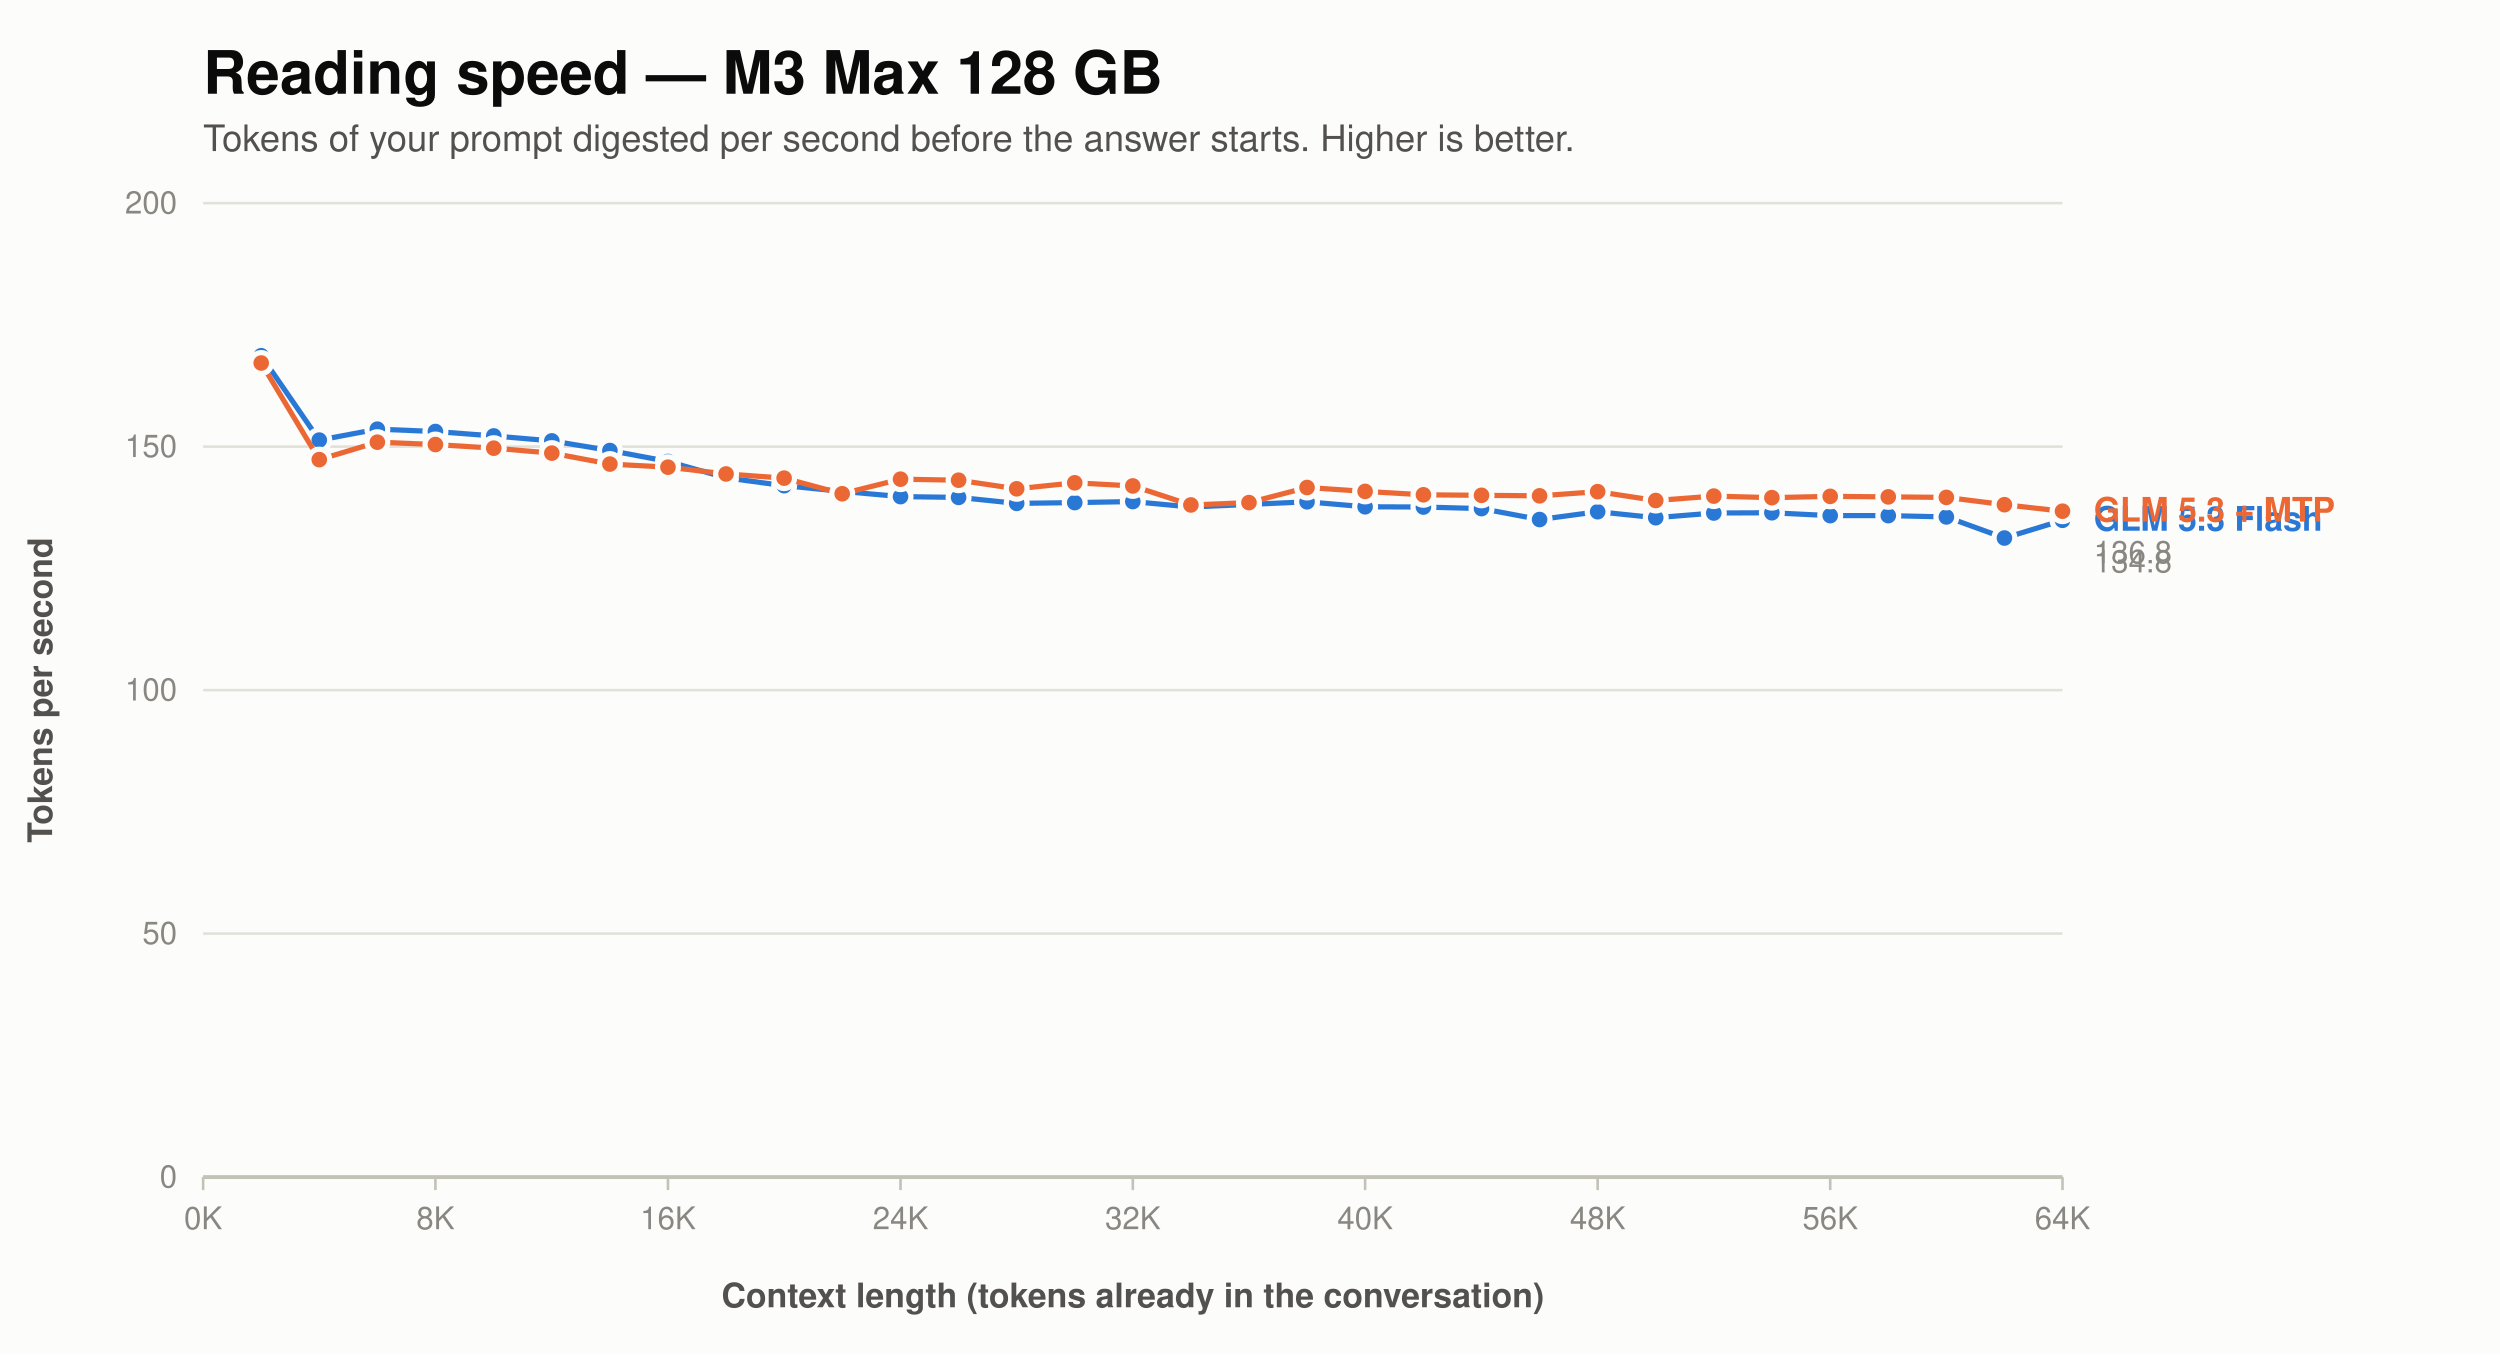
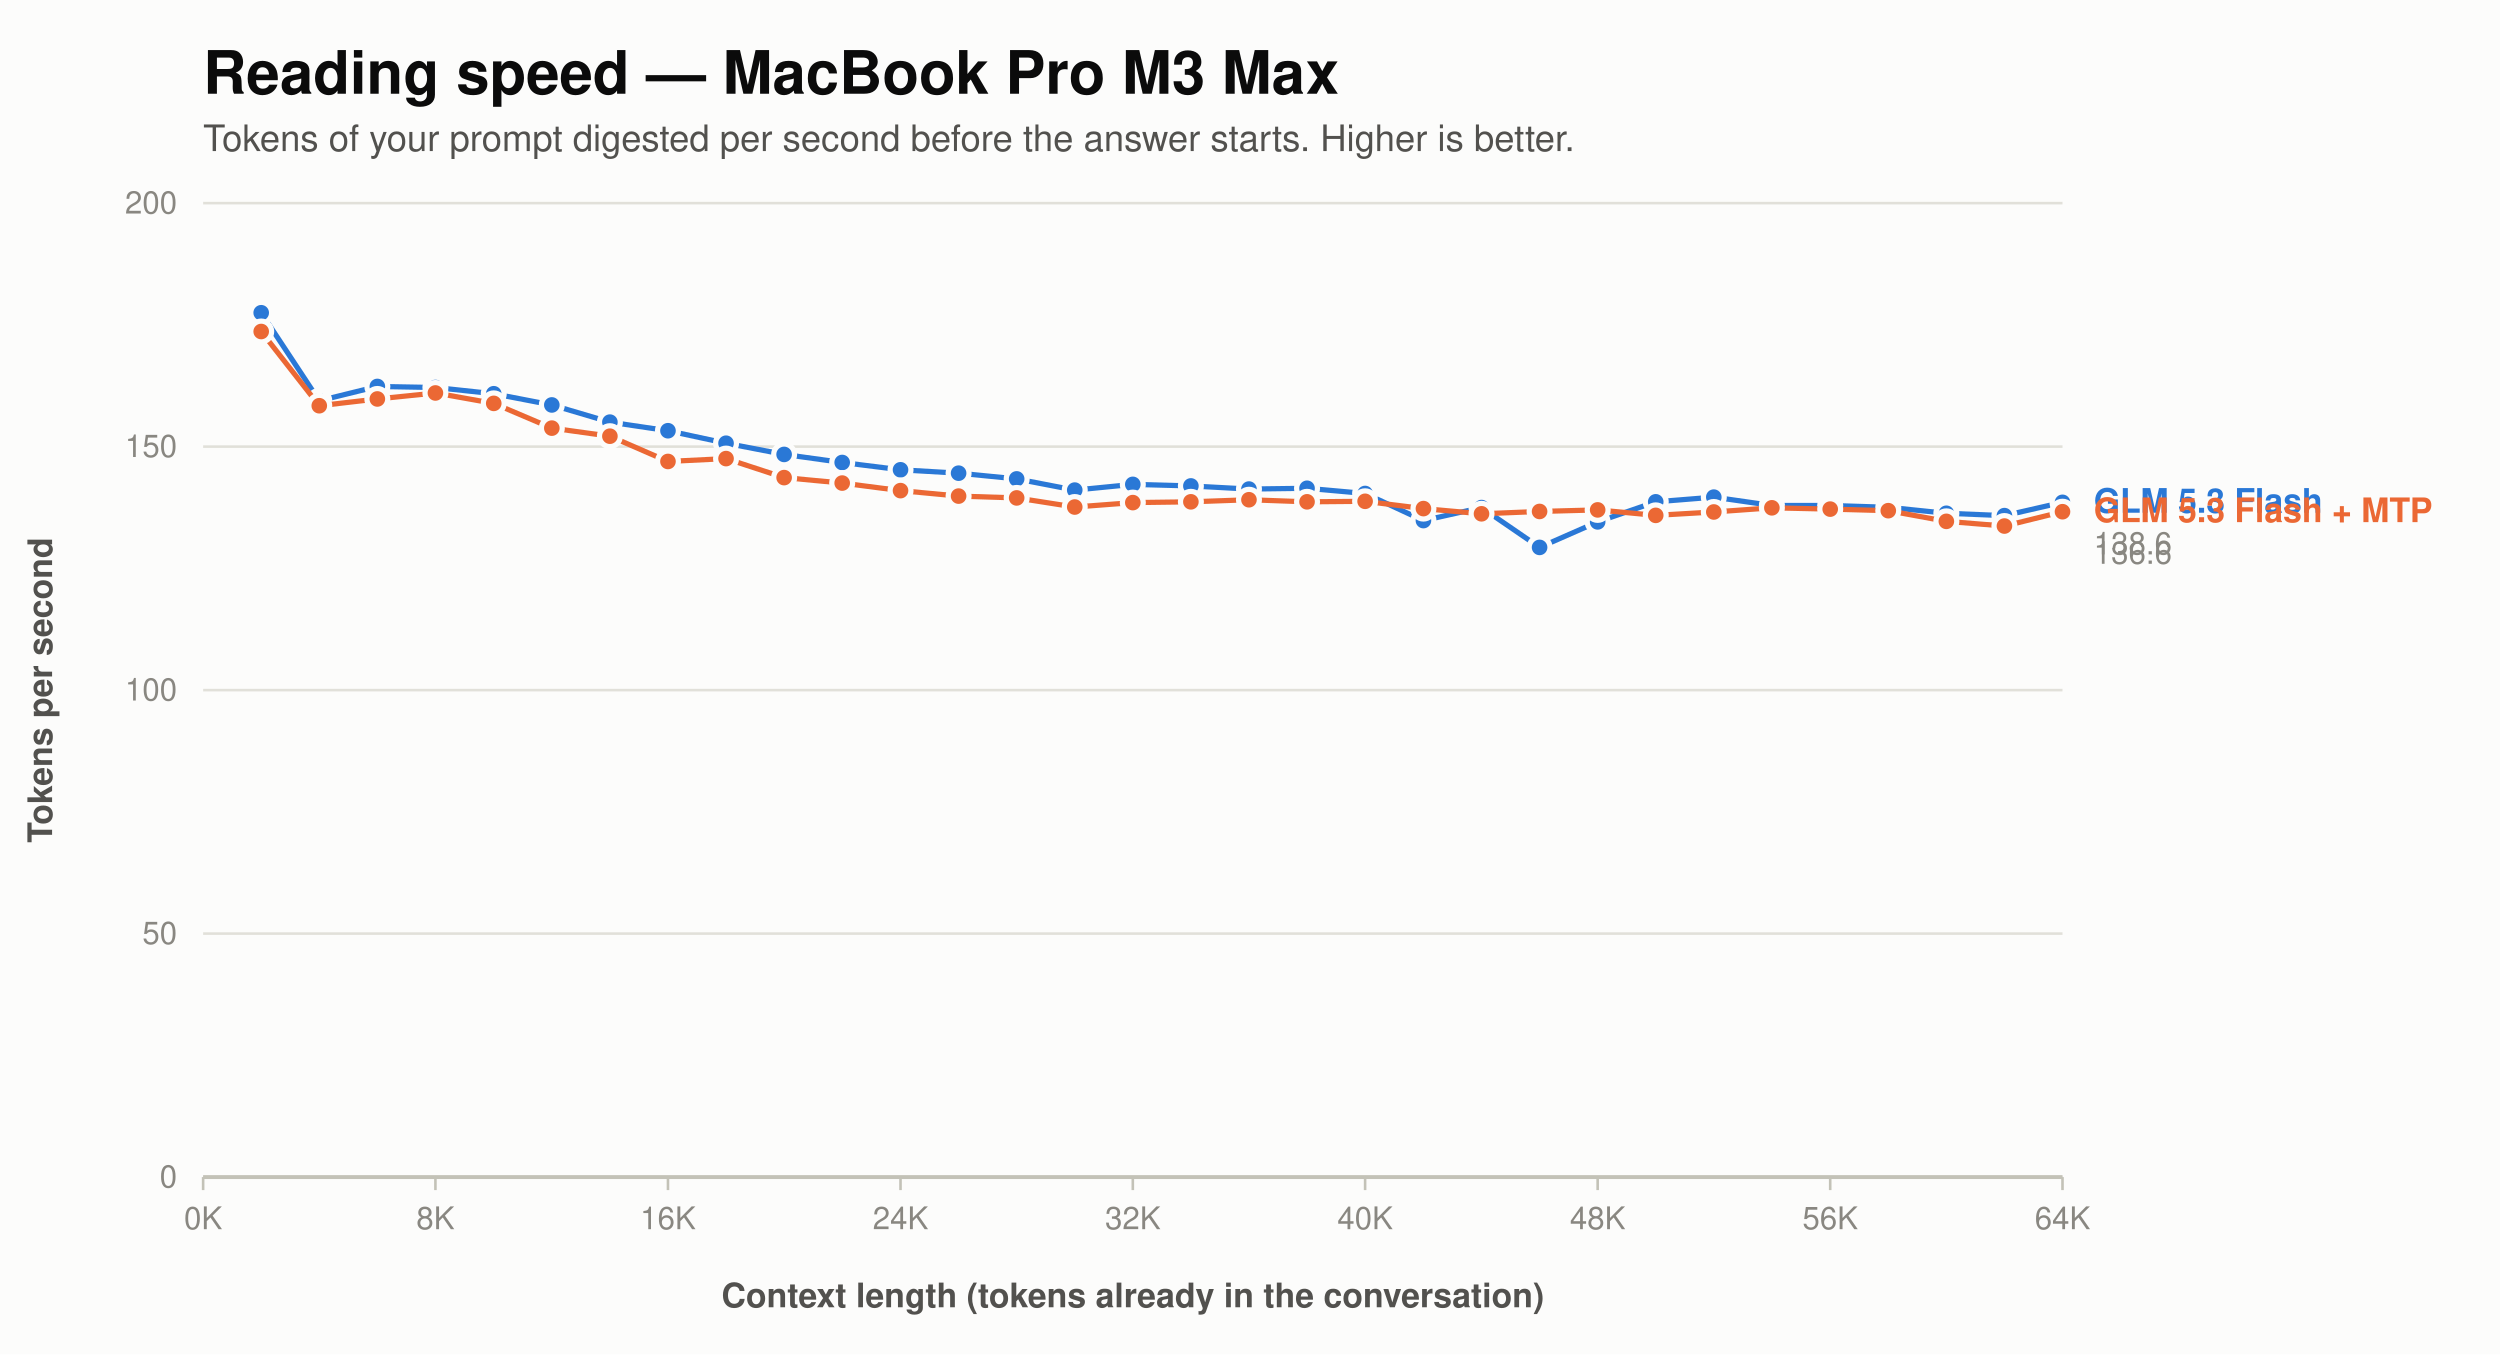
- <svg xmlns="http://www.w3.org/2000/svg" width="960" height="520" viewBox="0 0 960 520" role="img" aria-label="Reading speed — M3 Max 128 GB">
+ <svg xmlns="http://www.w3.org/2000/svg" width="960" height="520" viewBox="0 0 960 520" role="img" aria-label="Reading speed — MacBook Pro M3 Max">
  <style>
text{font-family:-apple-system,BlinkMacSystemFont,'Segoe UI',Helvetica,Arial,sans-serif}
.title{font-size:23px;font-weight:700;fill:#0b0b0b}
.sub{font-size:14px;fill:#52514e}
.axlab{font-size:13px;font-weight:600;fill:#52514e}
.tick{font-size:12px;fill:#898781}
.slab{font-size:13px;font-weight:700}
</style>
  <rect width="960" height="520" fill="#fcfcfb" />
-   <text class="title" x="78" y="36">Reading speed — M3 Max 128 GB</text>
+   <text class="title" x="78" y="36">Reading speed — MacBook Pro M3 Max</text>
  <text class="sub" x="78" y="58">Tokens of your prompt digested per second before the answer starts. Higher is better.</text>
  <line x1="78" y1="452.0" x2="792" y2="452.0" stroke="#e1e0d9" stroke-width="1" />
  <text class="tick" x="68" y="456.0" text-anchor="end">0</text>
  <line x1="78" y1="358.5" x2="792" y2="358.5" stroke="#e1e0d9" stroke-width="1" />
  <text class="tick" x="68" y="362.5" text-anchor="end">50</text>
  <line x1="78" y1="265.0" x2="792" y2="265.0" stroke="#e1e0d9" stroke-width="1" />
  <text class="tick" x="68" y="269.0" text-anchor="end">100</text>
  <line x1="78" y1="171.5" x2="792" y2="171.5" stroke="#e1e0d9" stroke-width="1" />
  <text class="tick" x="68" y="175.5" text-anchor="end">150</text>
  <line x1="78" y1="78.0" x2="792" y2="78.0" stroke="#e1e0d9" stroke-width="1" />
  <text class="tick" x="68" y="82.0" text-anchor="end">200</text>
  <line x1="78.0" y1="452" x2="78.0" y2="457" stroke="#c3c2b7" stroke-width="1" />
  <text class="tick" x="78.0" y="472" text-anchor="middle">0K</text>
  <line x1="167.2" y1="452" x2="167.2" y2="457" stroke="#c3c2b7" stroke-width="1" />
  <text class="tick" x="167.2" y="472" text-anchor="middle">8K</text>
  <line x1="256.5" y1="452" x2="256.5" y2="457" stroke="#c3c2b7" stroke-width="1" />
  <text class="tick" x="256.5" y="472" text-anchor="middle">16K</text>
  <line x1="345.8" y1="452" x2="345.8" y2="457" stroke="#c3c2b7" stroke-width="1" />
  <text class="tick" x="345.8" y="472" text-anchor="middle">24K</text>
  <line x1="435.0" y1="452" x2="435.0" y2="457" stroke="#c3c2b7" stroke-width="1" />
  <text class="tick" x="435.0" y="472" text-anchor="middle">32K</text>
  <line x1="524.2" y1="452" x2="524.2" y2="457" stroke="#c3c2b7" stroke-width="1" />
  <text class="tick" x="524.2" y="472" text-anchor="middle">40K</text>
  <line x1="613.5" y1="452" x2="613.5" y2="457" stroke="#c3c2b7" stroke-width="1" />
  <text class="tick" x="613.5" y="472" text-anchor="middle">48K</text>
  <line x1="702.8" y1="452" x2="702.8" y2="457" stroke="#c3c2b7" stroke-width="1" />
  <text class="tick" x="702.8" y="472" text-anchor="middle">56K</text>
  <line x1="792.0" y1="452" x2="792.0" y2="457" stroke="#c3c2b7" stroke-width="1" />
  <text class="tick" x="792.0" y="472" text-anchor="middle">64K</text>
  <line x1="78" y1="452" x2="792" y2="452" stroke="#c3c2b7" stroke-width="1.5" />
  <text class="axlab" x="435" y="502" text-anchor="middle">Context length (tokens already in the conversation)</text>
  <text class="axlab" transform="translate(20,265) rotate(-90)" text-anchor="middle">Tokens per second</text>
-   <path d="M100.3,136.6 L122.6,169.0 L144.9,164.8 L167.2,165.7 L189.6,167.4 L211.9,169.3 L234.2,173.0 L256.5,177.2 L278.8,183.5 L301.1,186.5 L323.4,188.7 L345.8,190.7 L368.1,191.0 L390.4,193.3 L412.7,193.0 L435.0,192.6 L457.3,194.7 L479.6,193.7 L501.9,192.7 L524.2,194.6 L546.6,194.7 L568.9,195.3 L591.2,199.5 L613.5,196.5 L635.8,198.8 L658.1,197.0 L680.4,196.9 L702.8,198.0 L725.1,198.0 L747.4,198.5 L769.7,206.6 L792.0,199.8" fill="none" stroke="#2a78d6" stroke-width="2" stroke-linejoin="round" stroke-linecap="round" />
-   <circle cx="100.3" cy="136.6" r="4" fill="#2a78d6" stroke="#fcfcfb" stroke-width="2" />
-   <circle cx="122.6" cy="169.0" r="4" fill="#2a78d6" stroke="#fcfcfb" stroke-width="2" />
-   <circle cx="144.9" cy="164.8" r="4" fill="#2a78d6" stroke="#fcfcfb" stroke-width="2" />
-   <circle cx="167.2" cy="165.7" r="4" fill="#2a78d6" stroke="#fcfcfb" stroke-width="2" />
-   <circle cx="189.6" cy="167.4" r="4" fill="#2a78d6" stroke="#fcfcfb" stroke-width="2" />
-   <circle cx="211.9" cy="169.3" r="4" fill="#2a78d6" stroke="#fcfcfb" stroke-width="2" />
-   <circle cx="234.2" cy="173.0" r="4" fill="#2a78d6" stroke="#fcfcfb" stroke-width="2" />
-   <circle cx="256.5" cy="177.2" r="4" fill="#2a78d6" stroke="#fcfcfb" stroke-width="2" />
-   <circle cx="278.8" cy="183.5" r="4" fill="#2a78d6" stroke="#fcfcfb" stroke-width="2" />
-   <circle cx="301.1" cy="186.5" r="4" fill="#2a78d6" stroke="#fcfcfb" stroke-width="2" />
-   <circle cx="323.4" cy="188.7" r="4" fill="#2a78d6" stroke="#fcfcfb" stroke-width="2" />
-   <circle cx="345.8" cy="190.7" r="4" fill="#2a78d6" stroke="#fcfcfb" stroke-width="2" />
-   <circle cx="368.1" cy="191.0" r="4" fill="#2a78d6" stroke="#fcfcfb" stroke-width="2" />
-   <circle cx="390.4" cy="193.3" r="4" fill="#2a78d6" stroke="#fcfcfb" stroke-width="2" />
-   <circle cx="412.7" cy="193.0" r="4" fill="#2a78d6" stroke="#fcfcfb" stroke-width="2" />
-   <circle cx="435.0" cy="192.6" r="4" fill="#2a78d6" stroke="#fcfcfb" stroke-width="2" />
-   <circle cx="457.3" cy="194.7" r="4" fill="#2a78d6" stroke="#fcfcfb" stroke-width="2" />
-   <circle cx="479.6" cy="193.7" r="4" fill="#2a78d6" stroke="#fcfcfb" stroke-width="2" />
-   <circle cx="501.9" cy="192.7" r="4" fill="#2a78d6" stroke="#fcfcfb" stroke-width="2" />
-   <circle cx="524.2" cy="194.6" r="4" fill="#2a78d6" stroke="#fcfcfb" stroke-width="2" />
-   <circle cx="546.6" cy="194.7" r="4" fill="#2a78d6" stroke="#fcfcfb" stroke-width="2" />
-   <circle cx="568.9" cy="195.3" r="4" fill="#2a78d6" stroke="#fcfcfb" stroke-width="2" />
-   <circle cx="591.2" cy="199.5" r="4" fill="#2a78d6" stroke="#fcfcfb" stroke-width="2" />
-   <circle cx="613.5" cy="196.5" r="4" fill="#2a78d6" stroke="#fcfcfb" stroke-width="2" />
-   <circle cx="635.8" cy="198.8" r="4" fill="#2a78d6" stroke="#fcfcfb" stroke-width="2" />
-   <circle cx="658.1" cy="197.0" r="4" fill="#2a78d6" stroke="#fcfcfb" stroke-width="2" />
-   <circle cx="680.4" cy="196.9" r="4" fill="#2a78d6" stroke="#fcfcfb" stroke-width="2" />
-   <circle cx="702.8" cy="198.0" r="4" fill="#2a78d6" stroke="#fcfcfb" stroke-width="2" />
-   <circle cx="725.1" cy="198.0" r="4" fill="#2a78d6" stroke="#fcfcfb" stroke-width="2" />
-   <circle cx="747.4" cy="198.5" r="4" fill="#2a78d6" stroke="#fcfcfb" stroke-width="2" />
-   <circle cx="769.7" cy="206.6" r="4" fill="#2a78d6" stroke="#fcfcfb" stroke-width="2" />
-   <circle cx="792.0" cy="199.8" r="4" fill="#2a78d6" stroke="#fcfcfb" stroke-width="2" />
-   <text class="slab" x="804.0" y="203.8" fill="#2a78d6">GLM 5.3 Flash</text>
-   <text class="tick" x="804.0" y="219.8">134.8</text>
-   <path d="M100.3,139.4 L122.6,176.5 L144.9,169.8 L167.2,170.7 L189.6,172.1 L211.9,174.0 L234.2,178.2 L256.5,179.4 L278.8,182.0 L301.1,183.6 L323.4,189.6 L345.8,184.0 L368.1,184.4 L390.4,187.7 L412.7,185.4 L435.0,186.6 L457.3,193.9 L479.6,193.0 L501.9,187.2 L524.2,188.7 L546.6,190.0 L568.9,190.2 L591.2,190.4 L613.5,188.8 L635.8,192.2 L658.1,190.5 L680.4,191.1 L702.8,190.6 L725.1,190.8 L747.4,191.0 L769.7,193.8 L792.0,196.3" fill="none" stroke="#eb6834" stroke-width="2" stroke-linejoin="round" stroke-linecap="round" />
-   <circle cx="100.3" cy="139.4" r="4" fill="#eb6834" stroke="#fcfcfb" stroke-width="2" />
-   <circle cx="122.6" cy="176.5" r="4" fill="#eb6834" stroke="#fcfcfb" stroke-width="2" />
-   <circle cx="144.9" cy="169.8" r="4" fill="#eb6834" stroke="#fcfcfb" stroke-width="2" />
-   <circle cx="167.2" cy="170.7" r="4" fill="#eb6834" stroke="#fcfcfb" stroke-width="2" />
-   <circle cx="189.6" cy="172.1" r="4" fill="#eb6834" stroke="#fcfcfb" stroke-width="2" />
-   <circle cx="211.9" cy="174.0" r="4" fill="#eb6834" stroke="#fcfcfb" stroke-width="2" />
-   <circle cx="234.2" cy="178.2" r="4" fill="#eb6834" stroke="#fcfcfb" stroke-width="2" />
-   <circle cx="256.5" cy="179.4" r="4" fill="#eb6834" stroke="#fcfcfb" stroke-width="2" />
-   <circle cx="278.8" cy="182.0" r="4" fill="#eb6834" stroke="#fcfcfb" stroke-width="2" />
-   <circle cx="301.1" cy="183.6" r="4" fill="#eb6834" stroke="#fcfcfb" stroke-width="2" />
-   <circle cx="323.4" cy="189.6" r="4" fill="#eb6834" stroke="#fcfcfb" stroke-width="2" />
-   <circle cx="345.8" cy="184.0" r="4" fill="#eb6834" stroke="#fcfcfb" stroke-width="2" />
-   <circle cx="368.1" cy="184.4" r="4" fill="#eb6834" stroke="#fcfcfb" stroke-width="2" />
-   <circle cx="390.4" cy="187.7" r="4" fill="#eb6834" stroke="#fcfcfb" stroke-width="2" />
-   <circle cx="412.7" cy="185.4" r="4" fill="#eb6834" stroke="#fcfcfb" stroke-width="2" />
-   <circle cx="435.0" cy="186.6" r="4" fill="#eb6834" stroke="#fcfcfb" stroke-width="2" />
-   <circle cx="457.3" cy="193.9" r="4" fill="#eb6834" stroke="#fcfcfb" stroke-width="2" />
-   <circle cx="479.6" cy="193.0" r="4" fill="#eb6834" stroke="#fcfcfb" stroke-width="2" />
-   <circle cx="501.9" cy="187.2" r="4" fill="#eb6834" stroke="#fcfcfb" stroke-width="2" />
-   <circle cx="524.2" cy="188.7" r="4" fill="#eb6834" stroke="#fcfcfb" stroke-width="2" />
-   <circle cx="546.6" cy="190.0" r="4" fill="#eb6834" stroke="#fcfcfb" stroke-width="2" />
-   <circle cx="568.9" cy="190.2" r="4" fill="#eb6834" stroke="#fcfcfb" stroke-width="2" />
-   <circle cx="591.2" cy="190.4" r="4" fill="#eb6834" stroke="#fcfcfb" stroke-width="2" />
-   <circle cx="613.5" cy="188.8" r="4" fill="#eb6834" stroke="#fcfcfb" stroke-width="2" />
-   <circle cx="635.8" cy="192.2" r="4" fill="#eb6834" stroke="#fcfcfb" stroke-width="2" />
-   <circle cx="658.1" cy="190.5" r="4" fill="#eb6834" stroke="#fcfcfb" stroke-width="2" />
-   <circle cx="680.4" cy="191.1" r="4" fill="#eb6834" stroke="#fcfcfb" stroke-width="2" />
-   <circle cx="702.8" cy="190.6" r="4" fill="#eb6834" stroke="#fcfcfb" stroke-width="2" />
-   <circle cx="725.1" cy="190.8" r="4" fill="#eb6834" stroke="#fcfcfb" stroke-width="2" />
-   <circle cx="747.4" cy="191.0" r="4" fill="#eb6834" stroke="#fcfcfb" stroke-width="2" />
-   <circle cx="769.7" cy="193.8" r="4" fill="#eb6834" stroke="#fcfcfb" stroke-width="2" />
-   <circle cx="792.0" cy="196.3" r="4" fill="#eb6834" stroke="#fcfcfb" stroke-width="2" />
-   <text class="slab" x="804.0" y="200.3" fill="#eb6834">GLM 5.3 + MTP</text>
-   <text class="tick" x="804.0" y="216.3">136.8</text>
+   <path d="M100.3,120.1 L122.6,153.9 L144.9,148.4 L167.2,148.8 L189.6,151.2 L211.9,155.5 L234.2,162.1 L256.5,165.4 L278.8,170.2 L301.1,174.5 L323.4,177.6 L345.8,180.4 L368.1,181.7 L390.4,183.9 L412.7,188.2 L435.0,186.0 L457.3,186.6 L479.6,187.8 L501.9,187.5 L524.2,189.5 L546.6,199.9 L568.9,194.9 L591.2,210.2 L613.5,200.4 L635.8,192.7 L658.1,190.9 L680.4,194.1 L702.8,194.1 L725.1,194.8 L747.4,197.1 L769.7,198.0 L792.0,192.9" fill="none" stroke="#2a78d6" stroke-width="2" stroke-linejoin="round" stroke-linecap="round" />
+   <circle cx="100.3" cy="120.1" r="4" fill="#2a78d6" stroke="#fcfcfb" stroke-width="2" />
+   <circle cx="122.6" cy="153.9" r="4" fill="#2a78d6" stroke="#fcfcfb" stroke-width="2" />
+   <circle cx="144.9" cy="148.4" r="4" fill="#2a78d6" stroke="#fcfcfb" stroke-width="2" />
+   <circle cx="167.2" cy="148.8" r="4" fill="#2a78d6" stroke="#fcfcfb" stroke-width="2" />
+   <circle cx="189.6" cy="151.2" r="4" fill="#2a78d6" stroke="#fcfcfb" stroke-width="2" />
+   <circle cx="211.9" cy="155.5" r="4" fill="#2a78d6" stroke="#fcfcfb" stroke-width="2" />
+   <circle cx="234.2" cy="162.1" r="4" fill="#2a78d6" stroke="#fcfcfb" stroke-width="2" />
+   <circle cx="256.5" cy="165.4" r="4" fill="#2a78d6" stroke="#fcfcfb" stroke-width="2" />
+   <circle cx="278.8" cy="170.2" r="4" fill="#2a78d6" stroke="#fcfcfb" stroke-width="2" />
+   <circle cx="301.1" cy="174.5" r="4" fill="#2a78d6" stroke="#fcfcfb" stroke-width="2" />
+   <circle cx="323.4" cy="177.6" r="4" fill="#2a78d6" stroke="#fcfcfb" stroke-width="2" />
+   <circle cx="345.8" cy="180.4" r="4" fill="#2a78d6" stroke="#fcfcfb" stroke-width="2" />
+   <circle cx="368.1" cy="181.7" r="4" fill="#2a78d6" stroke="#fcfcfb" stroke-width="2" />
+   <circle cx="390.4" cy="183.9" r="4" fill="#2a78d6" stroke="#fcfcfb" stroke-width="2" />
+   <circle cx="412.7" cy="188.2" r="4" fill="#2a78d6" stroke="#fcfcfb" stroke-width="2" />
+   <circle cx="435.0" cy="186.0" r="4" fill="#2a78d6" stroke="#fcfcfb" stroke-width="2" />
+   <circle cx="457.3" cy="186.6" r="4" fill="#2a78d6" stroke="#fcfcfb" stroke-width="2" />
+   <circle cx="479.6" cy="187.8" r="4" fill="#2a78d6" stroke="#fcfcfb" stroke-width="2" />
+   <circle cx="501.9" cy="187.5" r="4" fill="#2a78d6" stroke="#fcfcfb" stroke-width="2" />
+   <circle cx="524.2" cy="189.5" r="4" fill="#2a78d6" stroke="#fcfcfb" stroke-width="2" />
+   <circle cx="546.6" cy="199.9" r="4" fill="#2a78d6" stroke="#fcfcfb" stroke-width="2" />
+   <circle cx="568.9" cy="194.9" r="4" fill="#2a78d6" stroke="#fcfcfb" stroke-width="2" />
+   <circle cx="591.2" cy="210.2" r="4" fill="#2a78d6" stroke="#fcfcfb" stroke-width="2" />
+   <circle cx="613.5" cy="200.4" r="4" fill="#2a78d6" stroke="#fcfcfb" stroke-width="2" />
+   <circle cx="635.8" cy="192.7" r="4" fill="#2a78d6" stroke="#fcfcfb" stroke-width="2" />
+   <circle cx="658.1" cy="190.9" r="4" fill="#2a78d6" stroke="#fcfcfb" stroke-width="2" />
+   <circle cx="680.4" cy="194.1" r="4" fill="#2a78d6" stroke="#fcfcfb" stroke-width="2" />
+   <circle cx="702.8" cy="194.1" r="4" fill="#2a78d6" stroke="#fcfcfb" stroke-width="2" />
+   <circle cx="725.1" cy="194.8" r="4" fill="#2a78d6" stroke="#fcfcfb" stroke-width="2" />
+   <circle cx="747.4" cy="197.1" r="4" fill="#2a78d6" stroke="#fcfcfb" stroke-width="2" />
+   <circle cx="769.7" cy="198.0" r="4" fill="#2a78d6" stroke="#fcfcfb" stroke-width="2" />
+   <circle cx="792.0" cy="192.9" r="4" fill="#2a78d6" stroke="#fcfcfb" stroke-width="2" />
+   <text class="slab" x="804.0" y="196.9" fill="#2a78d6">GLM 5.3 Flash</text>
+   <text class="tick" x="804.0" y="212.9">138.6</text>
+   <path d="M100.3,127.3 L122.6,155.8 L144.9,153.2 L167.2,150.9 L189.6,154.9 L211.9,164.4 L234.2,167.5 L256.5,177.2 L278.8,176.1 L301.1,183.4 L323.4,185.5 L345.8,188.4 L368.1,190.5 L390.4,191.2 L412.7,194.7 L435.0,193.0 L457.3,192.7 L479.6,191.9 L501.9,192.7 L524.2,192.5 L546.6,195.3 L568.9,197.3 L591.2,196.4 L613.5,195.8 L635.8,197.9 L658.1,196.6 L680.4,195.0 L702.8,195.5 L725.1,196.1 L747.4,200.2 L769.7,202.0 L792.0,196.5" fill="none" stroke="#eb6834" stroke-width="2" stroke-linejoin="round" stroke-linecap="round" />
+   <circle cx="100.3" cy="127.3" r="4" fill="#eb6834" stroke="#fcfcfb" stroke-width="2" />
+   <circle cx="122.6" cy="155.8" r="4" fill="#eb6834" stroke="#fcfcfb" stroke-width="2" />
+   <circle cx="144.9" cy="153.2" r="4" fill="#eb6834" stroke="#fcfcfb" stroke-width="2" />
+   <circle cx="167.2" cy="150.9" r="4" fill="#eb6834" stroke="#fcfcfb" stroke-width="2" />
+   <circle cx="189.6" cy="154.9" r="4" fill="#eb6834" stroke="#fcfcfb" stroke-width="2" />
+   <circle cx="211.9" cy="164.4" r="4" fill="#eb6834" stroke="#fcfcfb" stroke-width="2" />
+   <circle cx="234.2" cy="167.5" r="4" fill="#eb6834" stroke="#fcfcfb" stroke-width="2" />
+   <circle cx="256.5" cy="177.2" r="4" fill="#eb6834" stroke="#fcfcfb" stroke-width="2" />
+   <circle cx="278.8" cy="176.1" r="4" fill="#eb6834" stroke="#fcfcfb" stroke-width="2" />
+   <circle cx="301.1" cy="183.4" r="4" fill="#eb6834" stroke="#fcfcfb" stroke-width="2" />
+   <circle cx="323.4" cy="185.5" r="4" fill="#eb6834" stroke="#fcfcfb" stroke-width="2" />
+   <circle cx="345.8" cy="188.4" r="4" fill="#eb6834" stroke="#fcfcfb" stroke-width="2" />
+   <circle cx="368.1" cy="190.5" r="4" fill="#eb6834" stroke="#fcfcfb" stroke-width="2" />
+   <circle cx="390.4" cy="191.2" r="4" fill="#eb6834" stroke="#fcfcfb" stroke-width="2" />
+   <circle cx="412.7" cy="194.7" r="4" fill="#eb6834" stroke="#fcfcfb" stroke-width="2" />
+   <circle cx="435.0" cy="193.0" r="4" fill="#eb6834" stroke="#fcfcfb" stroke-width="2" />
+   <circle cx="457.3" cy="192.7" r="4" fill="#eb6834" stroke="#fcfcfb" stroke-width="2" />
+   <circle cx="479.6" cy="191.9" r="4" fill="#eb6834" stroke="#fcfcfb" stroke-width="2" />
+   <circle cx="501.9" cy="192.7" r="4" fill="#eb6834" stroke="#fcfcfb" stroke-width="2" />
+   <circle cx="524.2" cy="192.5" r="4" fill="#eb6834" stroke="#fcfcfb" stroke-width="2" />
+   <circle cx="546.6" cy="195.3" r="4" fill="#eb6834" stroke="#fcfcfb" stroke-width="2" />
+   <circle cx="568.9" cy="197.3" r="4" fill="#eb6834" stroke="#fcfcfb" stroke-width="2" />
+   <circle cx="591.2" cy="196.4" r="4" fill="#eb6834" stroke="#fcfcfb" stroke-width="2" />
+   <circle cx="613.5" cy="195.8" r="4" fill="#eb6834" stroke="#fcfcfb" stroke-width="2" />
+   <circle cx="635.8" cy="197.9" r="4" fill="#eb6834" stroke="#fcfcfb" stroke-width="2" />
+   <circle cx="658.1" cy="196.6" r="4" fill="#eb6834" stroke="#fcfcfb" stroke-width="2" />
+   <circle cx="680.4" cy="195.0" r="4" fill="#eb6834" stroke="#fcfcfb" stroke-width="2" />
+   <circle cx="702.8" cy="195.5" r="4" fill="#eb6834" stroke="#fcfcfb" stroke-width="2" />
+   <circle cx="725.1" cy="196.1" r="4" fill="#eb6834" stroke="#fcfcfb" stroke-width="2" />
+   <circle cx="747.4" cy="200.2" r="4" fill="#eb6834" stroke="#fcfcfb" stroke-width="2" />
+   <circle cx="769.7" cy="202.0" r="4" fill="#eb6834" stroke="#fcfcfb" stroke-width="2" />
+   <circle cx="792.0" cy="196.5" r="4" fill="#eb6834" stroke="#fcfcfb" stroke-width="2" />
+   <text class="slab" x="804.0" y="200.5" fill="#eb6834">GLM 5.3 Flash + MTP</text>
+   <text class="tick" x="804.0" y="216.5">136.6</text>
</svg>
